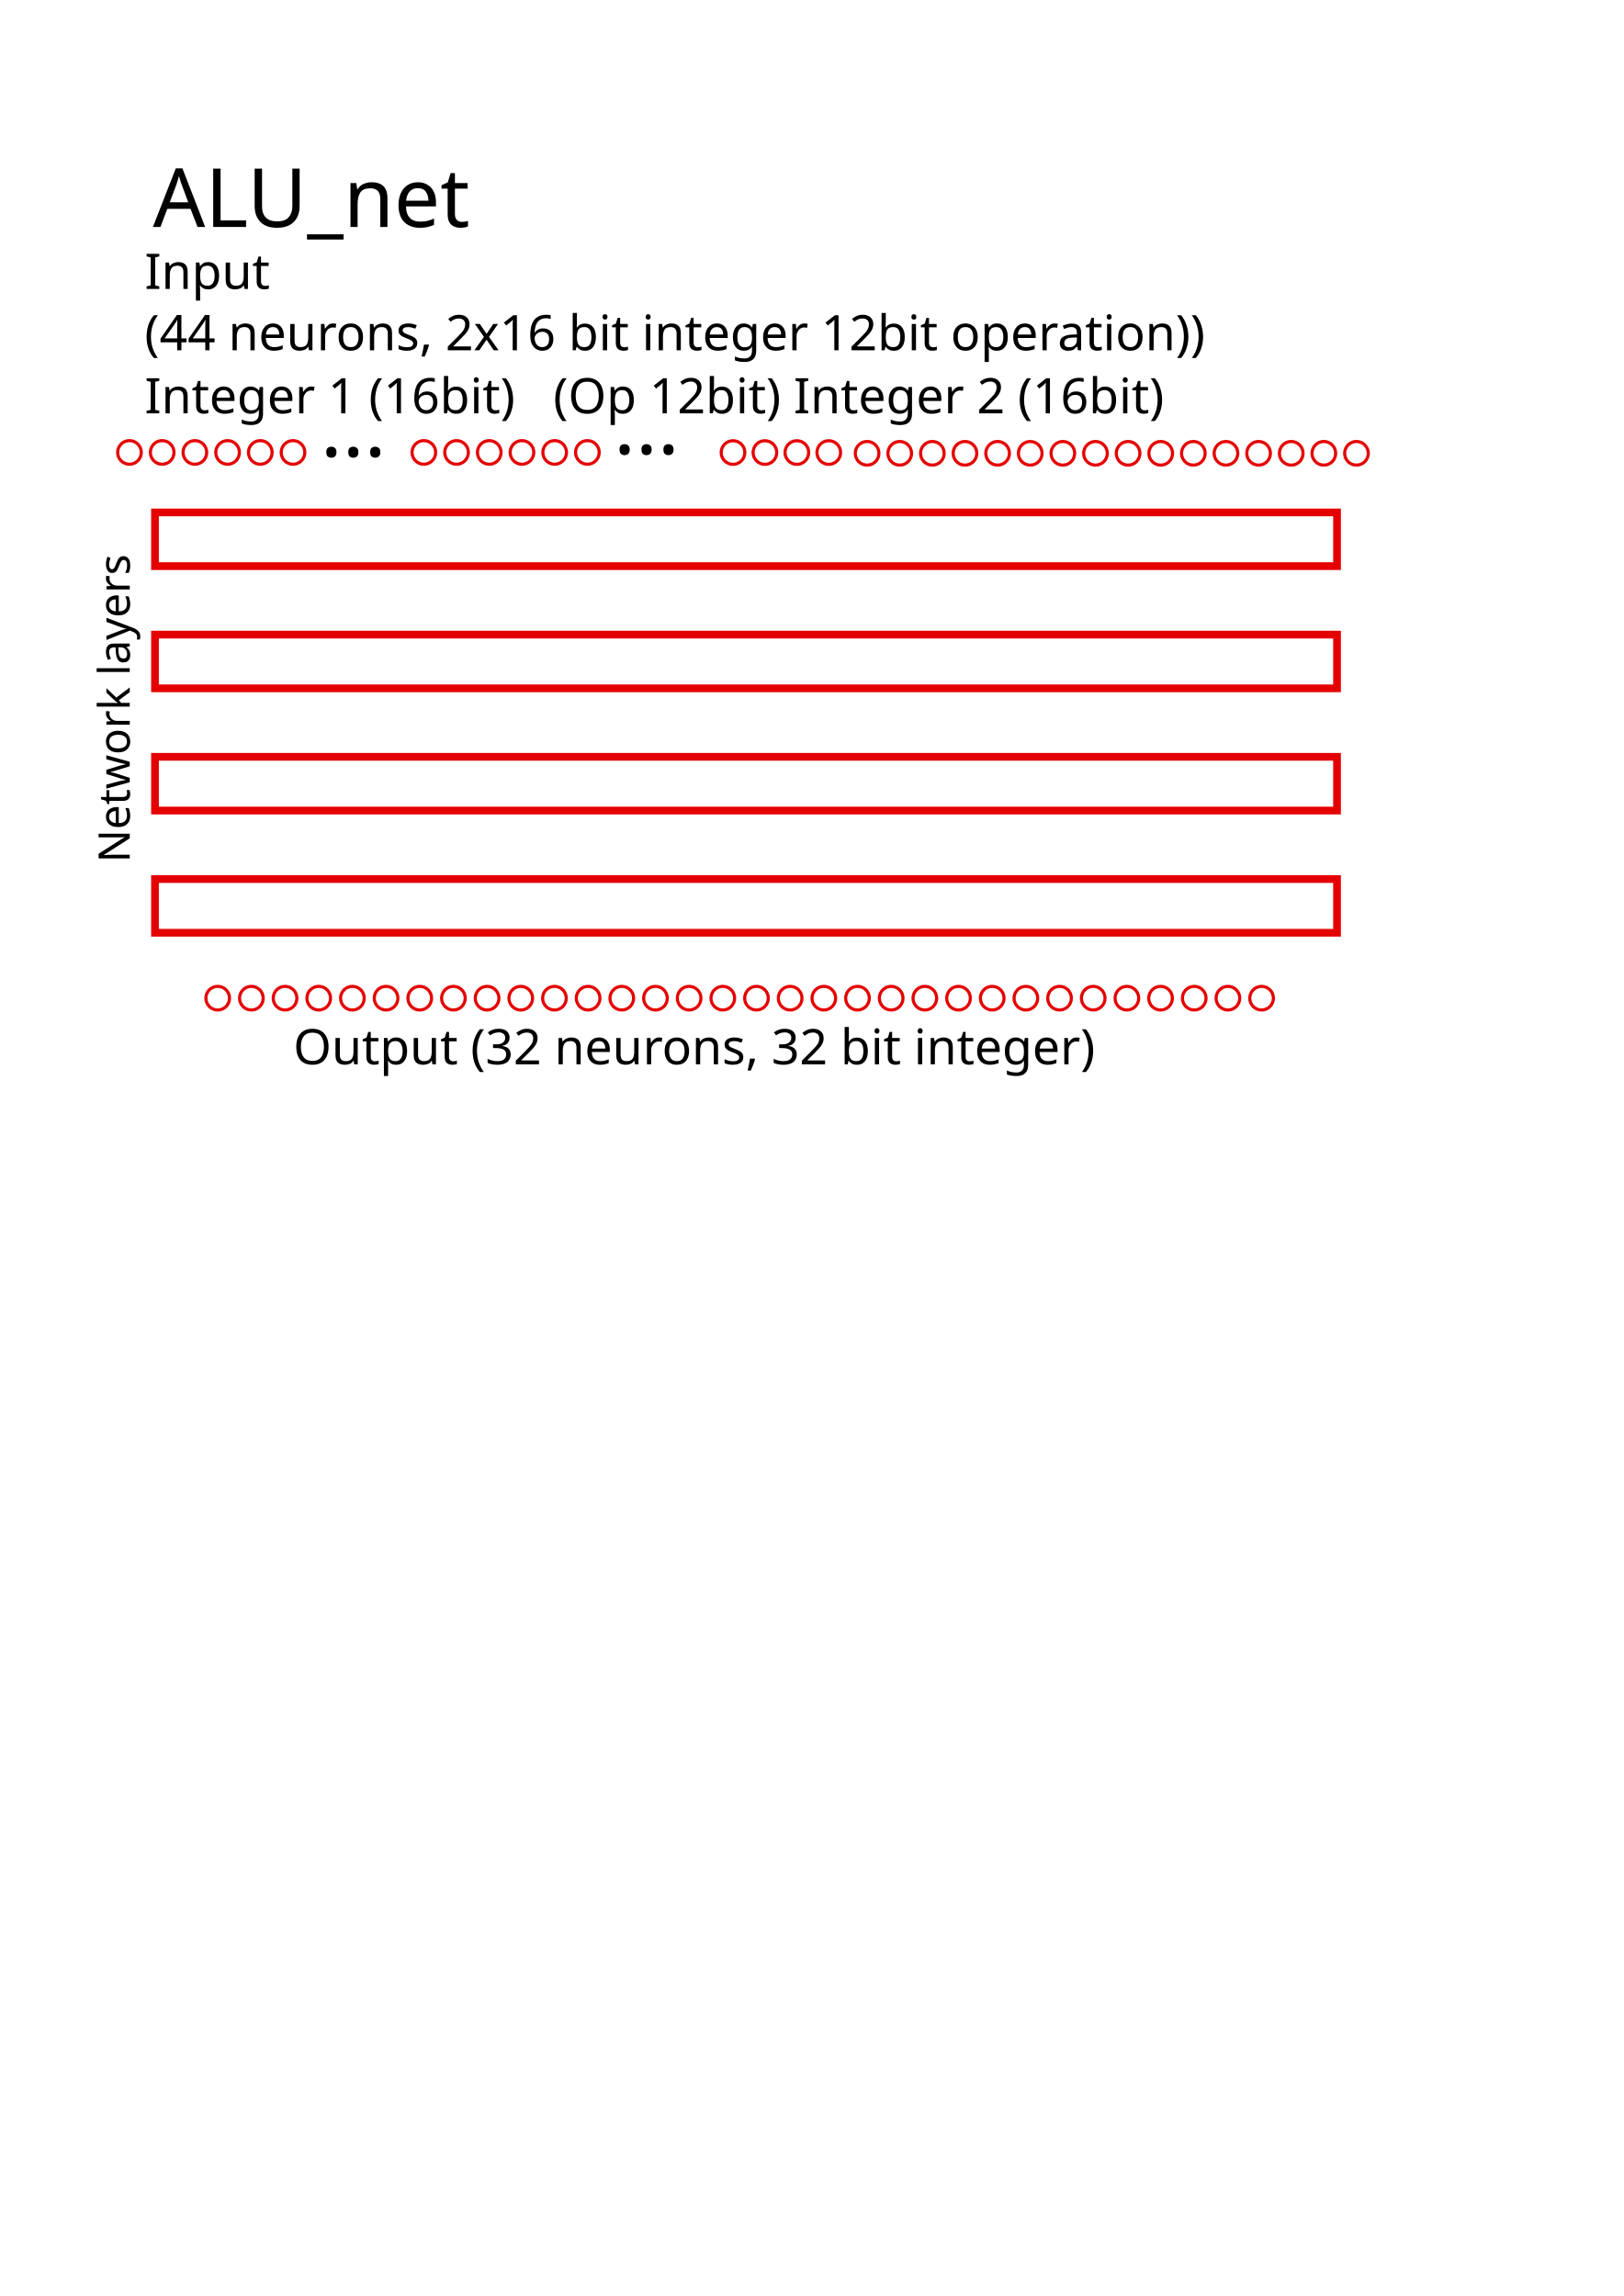
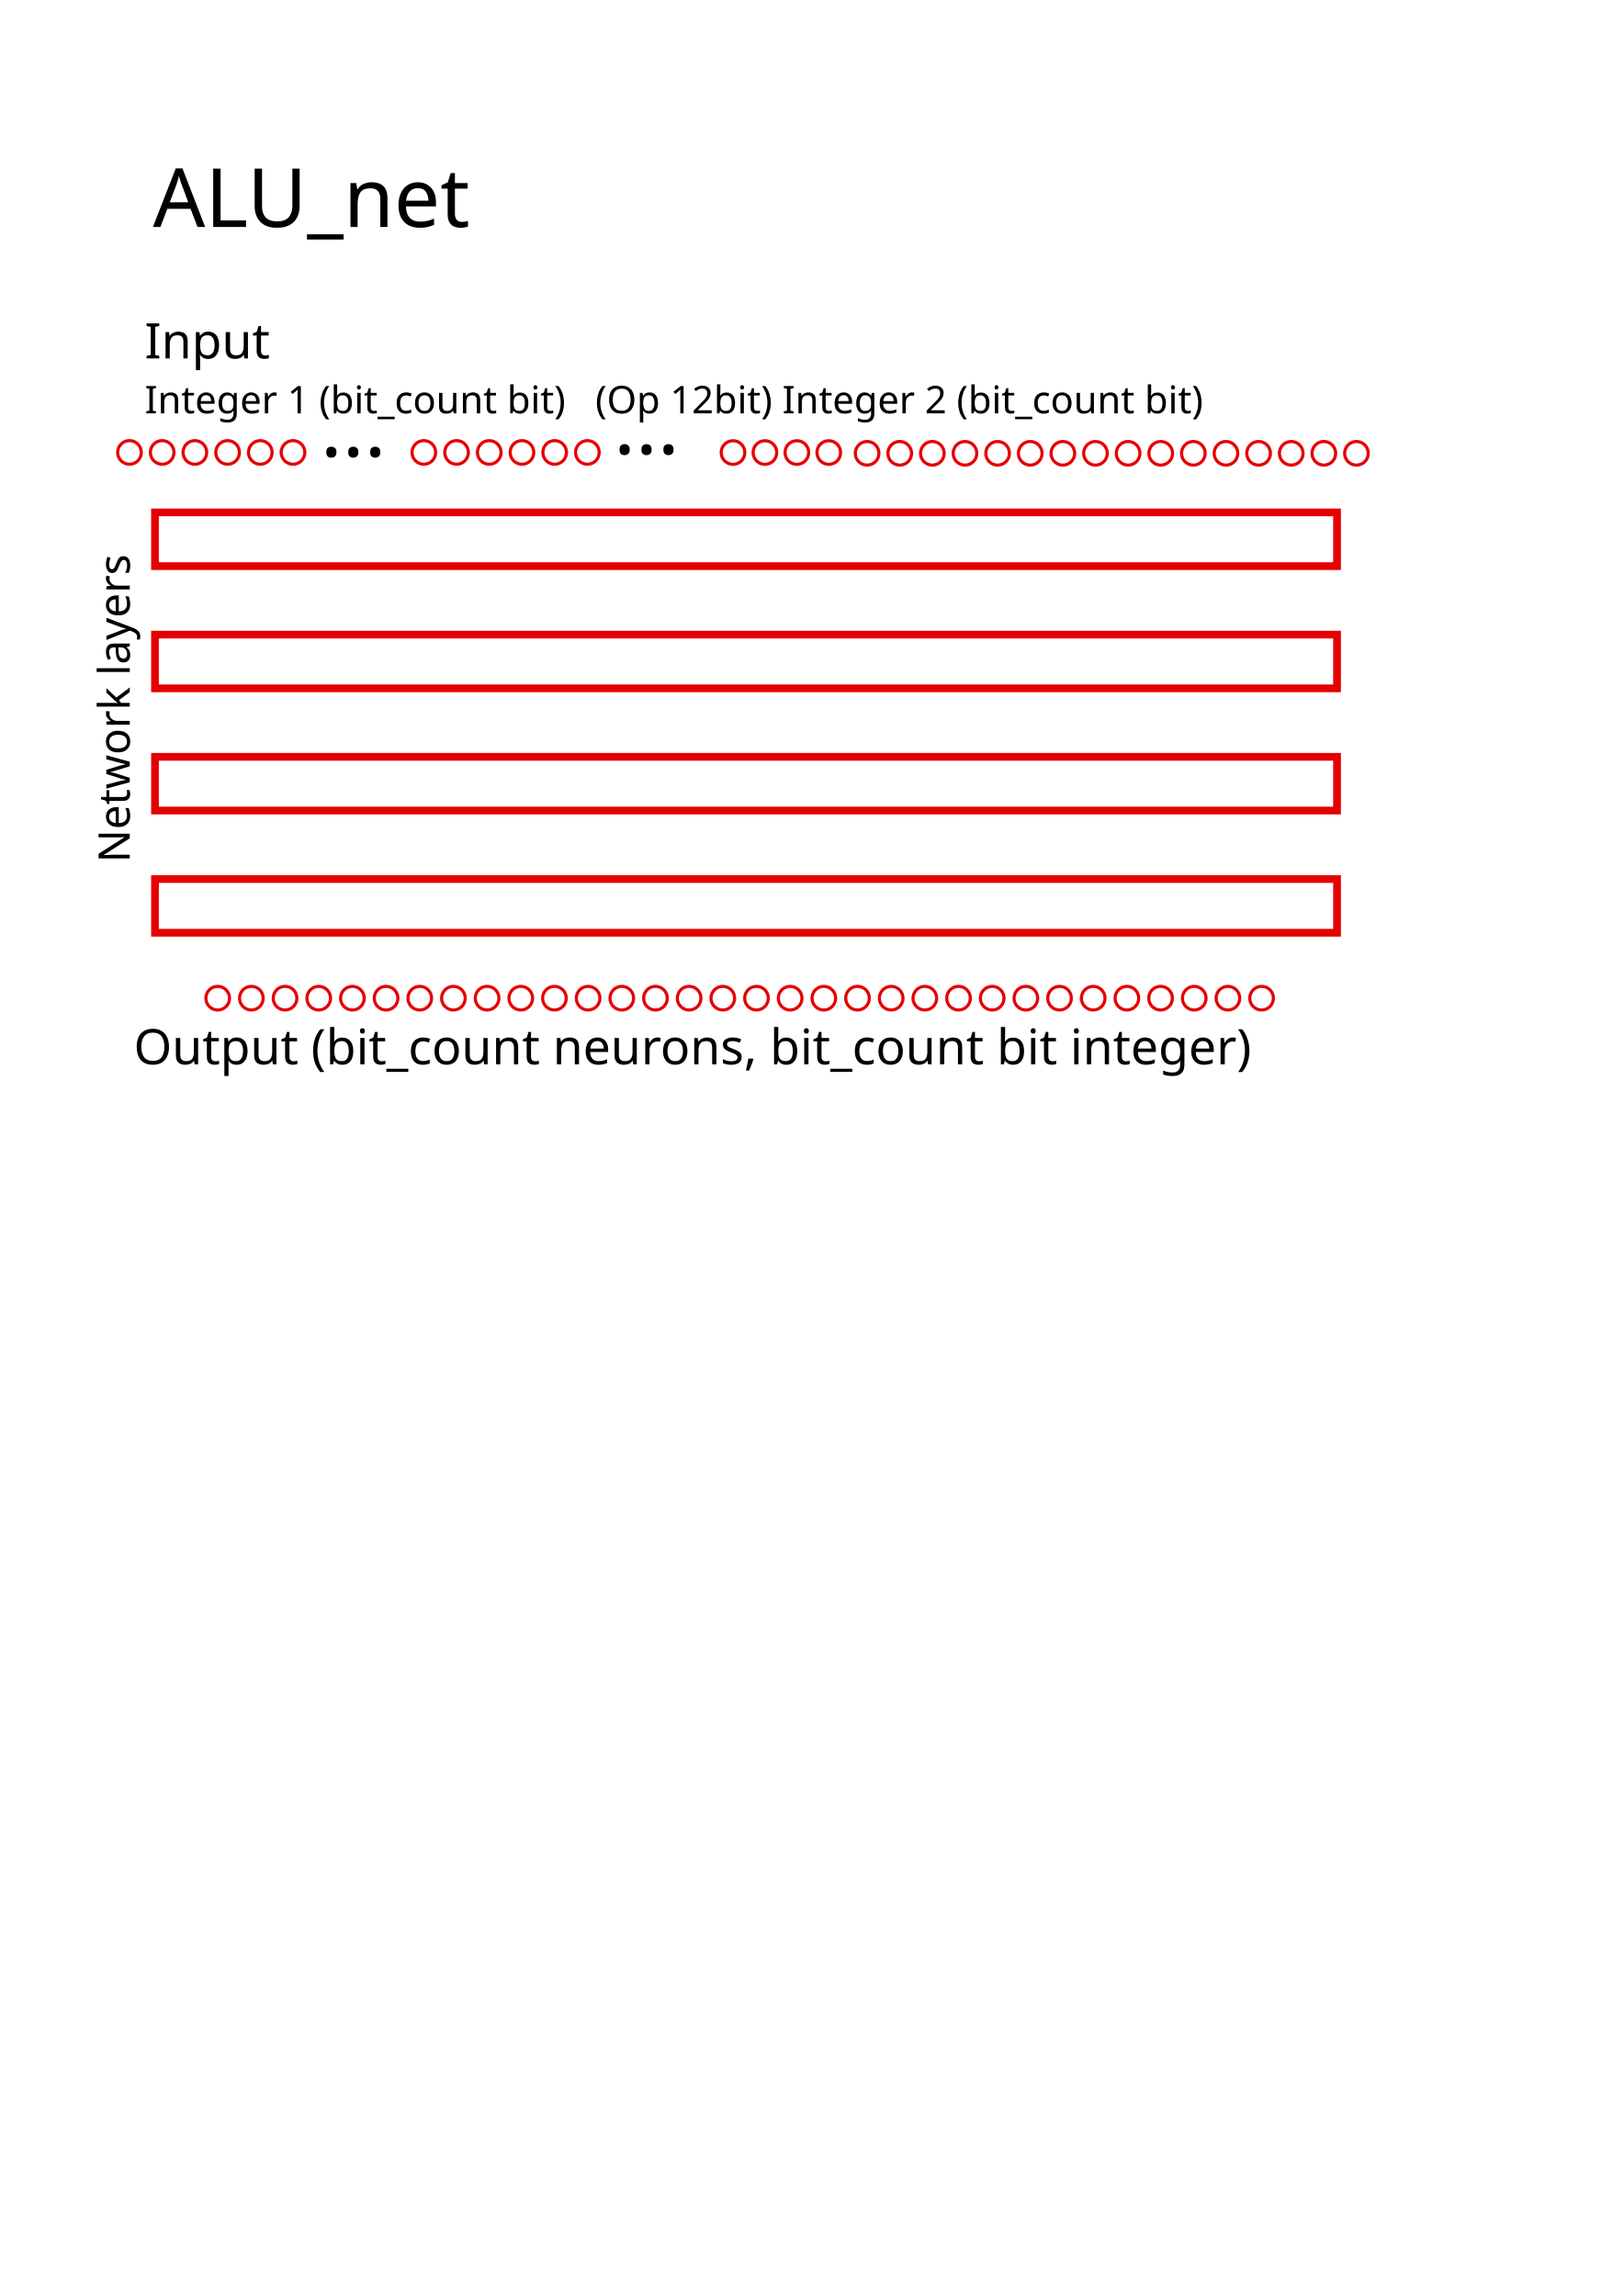
<svg xmlns="http://www.w3.org/2000/svg" width="210mm" height="297mm" viewBox="0 0 210 297" version="1.1" id="svg8">
  <defs id="defs2" />
  <g id="layer1">
    <text xml:space="preserve" style="font-style:normal;font-weight:normal;font-size:10.583px;line-height:1.25;font-family:sans-serif;fill:#000000;fill-opacity:1;stroke:none;stroke-width:0.265" x="79.364" y="58.734" id="text100-8">
      <tspan id="tspan98-4" x="79.364" y="58.734" style="stroke-width:0.265">...</tspan>
    </text>
    <circle style="fill:none;stroke:#e50000;stroke-width:0.405" id="path10-7" cx="20.975" cy="58.524" r="1.529" />
    <circle style="fill:none;stroke:#e50000;stroke-width:0.405" id="path10-9" cx="25.205" cy="58.524" r="1.529" />
    <circle style="fill:none;stroke:#e50000;stroke-width:0.405" id="path10-7-3" cx="29.435" cy="58.524" r="1.529" />
    <circle style="fill:none;stroke:#e50000;stroke-width:0.405" id="path10-8" cx="33.665" cy="58.524" r="1.529" />
    <circle style="fill:none;stroke:#e50000;stroke-width:0.405" id="path10-7-0" cx="37.896" cy="58.524" r="1.529" />
    <circle style="fill:none;stroke:#e50000;stroke-width:0.405" id="path10-7-9" cx="54.817" cy="58.524" r="1.529" />
    <circle style="fill:none;stroke:#e50000;stroke-width:0.405" id="path10-9-0" cx="59.047" cy="58.524" r="1.529" />
    <circle style="fill:none;stroke:#e50000;stroke-width:0.405" id="path10-7-3-5" cx="63.277" cy="58.524" r="1.529" />
    <circle style="fill:none;stroke:#e50000;stroke-width:0.405" id="path10-8-2" cx="67.507" cy="58.524" r="1.529" />
    <circle style="fill:none;stroke:#e50000;stroke-width:0.405" id="path10-7-0-2" cx="71.738" cy="58.524" r="1.529" />
    <circle style="fill:none;stroke:#e50000;stroke-width:0.405" id="path10-9-2-7" cx="75.968" cy="58.524" r="1.529" />
    <circle style="fill:none;stroke:#e50000;stroke-width:0.405" id="path10-7-02" cx="116.366" cy="58.637" r="1.529" />
    <circle style="fill:none;stroke:#e50000;stroke-width:0.405" id="path10-9-3" cx="120.585" cy="58.637" r="1.529" />
    <circle style="fill:none;stroke:#e50000;stroke-width:0.405" id="path10-7-3-9" cx="124.804" cy="58.637" r="1.529" />
    <circle style="fill:none;stroke:#e50000;stroke-width:0.405" id="path10-8-9" cx="129.024" cy="58.637" r="1.529" />
    <circle style="fill:none;stroke:#e50000;stroke-width:0.405" id="path10-7-0-7" cx="133.243" cy="58.637" r="1.529" />
    <circle style="fill:none;stroke:#e50000;stroke-width:0.405" id="path10-9-2-0" cx="137.462" cy="58.637" r="1.529" />
    <circle style="fill:none;stroke:#e50000;stroke-width:0.405" id="path10-7-3-4-39" cx="141.682" cy="58.637" r="1.529" />
    <circle style="fill:none;stroke:#e50000;stroke-width:0.405" id="path10-83-8" cx="145.901" cy="58.637" r="1.529" />
    <circle style="fill:none;stroke:#e50000;stroke-width:0.405" id="path10-7-9-6" cx="150.12" cy="58.637" r="1.529" />
    <circle style="fill:none;stroke:#e50000;stroke-width:0.405" id="path10-9-0-5" cx="154.34" cy="58.637" r="1.529" />
    <circle style="fill:none;stroke:#e50000;stroke-width:0.405" id="path10-7-3-5-7" cx="158.559" cy="58.637" r="1.529" />
    <circle style="fill:none;stroke:#e50000;stroke-width:0.405" id="path10-8-2-6" cx="162.778" cy="58.637" r="1.529" />
    <circle style="fill:none;stroke:#e50000;stroke-width:0.405" id="path10-7-0-2-2" cx="166.998" cy="58.637" r="1.529" />
    <circle style="fill:none;stroke:#e50000;stroke-width:0.405" id="path10-9-2-7-7" cx="171.217" cy="58.637" r="1.529" />
    <circle style="fill:none;stroke:#e50000;stroke-width:0.405" id="path10-7-3-4-3-0" cx="175.436" cy="58.637" r="1.529" />
    <circle style="fill:none;stroke:#e50000;stroke-width:0.405" id="path10-3" cx="28.156" cy="129.12" r="1.529" />
    <circle style="fill:none;stroke:#e50000;stroke-width:0.405" id="path10-7-99" cx="32.511" cy="129.12" r="1.529" />
    <circle style="fill:none;stroke:#e50000;stroke-width:0.405" id="path10-9-9" cx="36.867" cy="129.12" r="1.529" />
    <circle style="fill:none;stroke:#e50000;stroke-width:0.405" id="path10-7-3-1" cx="41.222" cy="129.12" r="1.529" />
    <circle style="fill:none;stroke:#e50000;stroke-width:0.405" id="path10-8-7" cx="45.577" cy="129.12" r="1.529" />
    <circle style="fill:none;stroke:#e50000;stroke-width:0.405" id="path10-7-0-23" cx="49.932" cy="129.12" r="1.529" />
    <circle style="fill:none;stroke:#e50000;stroke-width:0.405" id="path10-9-2-6" cx="54.287" cy="129.12" r="1.529" />
    <circle style="fill:none;stroke:#e50000;stroke-width:0.405" id="path10-7-3-4-5" cx="58.642" cy="129.12" r="1.529" />
    <circle style="fill:none;stroke:#e50000;stroke-width:0.405" id="path10-83-5" cx="62.997" cy="129.12" r="1.529" />
    <circle style="fill:none;stroke:#e50000;stroke-width:0.405" id="path10-7-9-8" cx="67.353" cy="129.12" r="1.529" />
    <circle style="fill:none;stroke:#e50000;stroke-width:0.405" id="path10-9-0-1" cx="71.708" cy="129.12" r="1.529" />
    <circle style="fill:none;stroke:#e50000;stroke-width:0.405" id="path10-7-3-5-4" cx="76.063" cy="129.12" r="1.529" />
    <circle style="fill:none;stroke:#e50000;stroke-width:0.405" id="path10-8-2-7" cx="80.418" cy="129.12" r="1.529" />
    <circle style="fill:none;stroke:#e50000;stroke-width:0.405" id="path10-7-0-2-1" cx="84.773" cy="129.12" r="1.529" />
    <circle style="fill:none;stroke:#e50000;stroke-width:0.405" id="path10-9-2-7-3" cx="89.128" cy="129.12" r="1.529" />
    <circle style="fill:none;stroke:#e50000;stroke-width:0.405" id="path10-7-3-4-3-8" cx="93.483" cy="129.12" r="1.529" />
    <circle style="fill:none;stroke:#e50000;stroke-width:0.405" id="path10-79-4" cx="97.839" cy="129.12" r="1.529" />
    <circle style="fill:none;stroke:#e50000;stroke-width:0.405" id="path10-7-02-8" cx="102.194" cy="129.12" r="1.529" />
    <circle style="fill:none;stroke:#e50000;stroke-width:0.405" id="path10-9-3-0" cx="106.549" cy="129.12" r="1.529" />
    <circle style="fill:none;stroke:#e50000;stroke-width:0.405" id="path10-7-3-9-4" cx="110.904" cy="129.12" r="1.529" />
    <circle style="fill:none;stroke:#e50000;stroke-width:0.405" id="path10-8-9-6" cx="115.259" cy="129.12" r="1.529" />
    <circle style="fill:none;stroke:#e50000;stroke-width:0.405" id="path10-7-0-7-0" cx="119.614" cy="129.12" r="1.529" />
    <circle style="fill:none;stroke:#e50000;stroke-width:0.405" id="path10-9-2-0-3" cx="123.969" cy="129.12" r="1.529" />
    <circle style="fill:none;stroke:#e50000;stroke-width:0.405" id="path10-7-3-4-39-2" cx="128.325" cy="129.12" r="1.529" />
    <circle style="fill:none;stroke:#e50000;stroke-width:0.405" id="path10-83-8-6" cx="132.68" cy="129.12" r="1.529" />
    <circle style="fill:none;stroke:#e50000;stroke-width:0.405" id="path10-7-9-6-9" cx="137.035" cy="129.12" r="1.529" />
    <circle style="fill:none;stroke:#e50000;stroke-width:0.405" id="path10-9-0-5-4" cx="141.39" cy="129.12" r="1.529" />
    <circle style="fill:none;stroke:#e50000;stroke-width:0.405" id="path10-7-3-5-7-1" cx="145.745" cy="129.12" r="1.529" />
    <circle style="fill:none;stroke:#e50000;stroke-width:0.405" id="path10-8-2-6-3" cx="150.1" cy="129.12" r="1.529" />
    <circle style="fill:none;stroke:#e50000;stroke-width:0.405" id="path10-7-0-2-2-7" cx="154.455" cy="129.12" r="1.529" />
    <circle style="fill:none;stroke:#e50000;stroke-width:0.405" id="path10-9-2-7-7-8" cx="158.811" cy="129.12" r="1.529" />
    <circle style="fill:none;stroke:#e50000;stroke-width:0.405" id="path10-7-3-4-3-0-8" cx="163.166" cy="129.12" r="1.529" />
    <circle style="fill:none;stroke:#e50000;stroke-width:0.405" id="path10-7-02-6" cx="94.803" cy="58.537" r="1.529" />
    <circle style="fill:none;stroke:#e50000;stroke-width:0.405" id="path10-9-3-5" cx="98.931" cy="58.537" r="1.529" />
    <circle style="fill:none;stroke:#e50000;stroke-width:0.405" id="path10-7-3-9-9" cx="103.06" cy="58.537" r="1.529" />
    <circle style="fill:none;stroke:#e50000;stroke-width:0.405" id="path10-8-9-5" cx="107.188" cy="58.537" r="1.529" />
-     <text xml:space="preserve" style="font-style:normal;font-weight:normal;font-size:6.35px;line-height:1.25;font-family:sans-serif;fill:#000000;fill-opacity:1;stroke:none;stroke-width:0.265" x="18.709" y="37.369" id="text422">
-       <tspan id="tspan420" x="18.709" y="37.369" style="font-size:6.35px;stroke-width:0.265">Input </tspan>
-       <tspan x="18.709" y="45.307" style="font-size:6.35px;stroke-width:0.265" id="tspan428">(44 neurons, 2x16 bit integer 12bit operation))</tspan>
+     <text xml:space="preserve" style="font-style:normal;font-weight:normal;font-size:6.35px;line-height:1.25;font-family:sans-serif;fill:#000000;fill-opacity:1;stroke:none;stroke-width:0.265" x="18.709" y="46.365" id="text422">
+       <tspan x="18.709" y="46.365" style="font-size:6.35px;stroke-width:0.265" id="tspan428">Input </tspan>
    </text>
-     <text xml:space="preserve" style="font-style:normal;font-weight:normal;font-size:6.35px;line-height:1.25;font-family:sans-serif;fill:#000000;fill-opacity:1;stroke:none;stroke-width:0.265" x="37.931" y="137.672" id="text426">
-       <tspan id="tspan424" x="37.931" y="137.672" style="font-size:6.35px;stroke-width:0.265">Output (32 neurons, 32 bit integer)</tspan>
+     <text xml:space="preserve" style="font-style:normal;font-weight:normal;font-size:6.35px;line-height:1.25;font-family:sans-serif;fill:#000000;fill-opacity:1;stroke:none;stroke-width:0.265" x="17.293" y="137.672" id="text426">
+       <tspan id="tspan424" x="17.293" y="137.672" style="font-size:6.35px;stroke-width:0.265">Output (bit_count neurons, bit_count bit integer)</tspan>
    </text>
-     <text xml:space="preserve" style="font-style:normal;font-weight:normal;font-size:6.35px;line-height:1.25;font-family:sans-serif;fill:#000000;fill-opacity:1;stroke:none;stroke-width:0.265" x="18.709" y="53.465" id="text432">
-       <tspan id="tspan430" x="18.709" y="53.465" style="font-size:6.35px;stroke-width:0.265">Integer 1 (16bit)   (Op 12bit) Integer 2 (16bit)  </tspan>
+     <text xml:space="preserve" style="font-style:normal;font-weight:normal;font-size:4.939px;line-height:1.25;font-family:sans-serif;fill:#000000;fill-opacity:1;stroke:none;stroke-width:0.265" x="18.709" y="53.465" id="text432">
+       <tspan id="tspan430" x="18.709" y="53.465" style="font-size:4.939px;stroke-width:0.265">Integer 1 (bit_count bit)   (Op 12bit) Integer 2 (bit_count bit)  </tspan>
    </text>
    <rect style="fill:none;stroke:#e50000;stroke-width:1" id="rect436" width="152.878" height="6.949" x="20.045" y="66.283" />
    <rect style="fill:none;stroke:#e50000;stroke-width:1" id="rect436-8" width="152.878" height="6.949" x="20.045" y="82.091" />
    <rect style="fill:none;stroke:#e50000;stroke-width:1" id="rect436-4" width="152.878" height="6.949" x="20.045" y="97.899" />
    <rect style="fill:none;stroke:#e50000;stroke-width:1" id="rect436-0" width="152.878" height="6.949" x="20.045" y="113.708" />
    <text xml:space="preserve" style="font-style:normal;font-weight:normal;font-size:5.644px;line-height:1.25;font-family:sans-serif;fill:#000000;fill-opacity:1;stroke:none;stroke-width:0.265" x="-111.583" y="16.781" id="text478" transform="rotate(-90)">
      <tspan id="tspan476" x="-111.583" y="16.781" style="font-size:5.644px;stroke-width:0.265">Network layers</tspan>
    </text>
    <text xml:space="preserve" style="font-style:normal;font-weight:normal;font-size:10.583px;line-height:1.25;font-family:sans-serif;fill:#000000;fill-opacity:1;stroke:none;stroke-width:0.265" x="19.783" y="29.357" id="text482">
      <tspan id="tspan480" x="19.783" y="29.357" style="stroke-width:0.265">ALU_net</tspan>
    </text>
    <circle style="fill:none;stroke:#e50000;stroke-width:0.405" id="path10-7-7" cx="16.744" cy="58.524" r="1.529" />
    <circle style="fill:none;stroke:#e50000;stroke-width:0.405" id="path10-7-8" cx="112.146" cy="58.637" r="1.529" />
    <text xml:space="preserve" style="font-style:normal;font-weight:normal;font-size:10.583px;line-height:1.25;font-family:sans-serif;fill:#000000;fill-opacity:1;stroke:none;stroke-width:0.265" x="41.438" y="59.067" id="text100">
      <tspan id="tspan98" x="41.438" y="59.067" style="stroke-width:0.265">...</tspan>
    </text>
  </g>
</svg>
